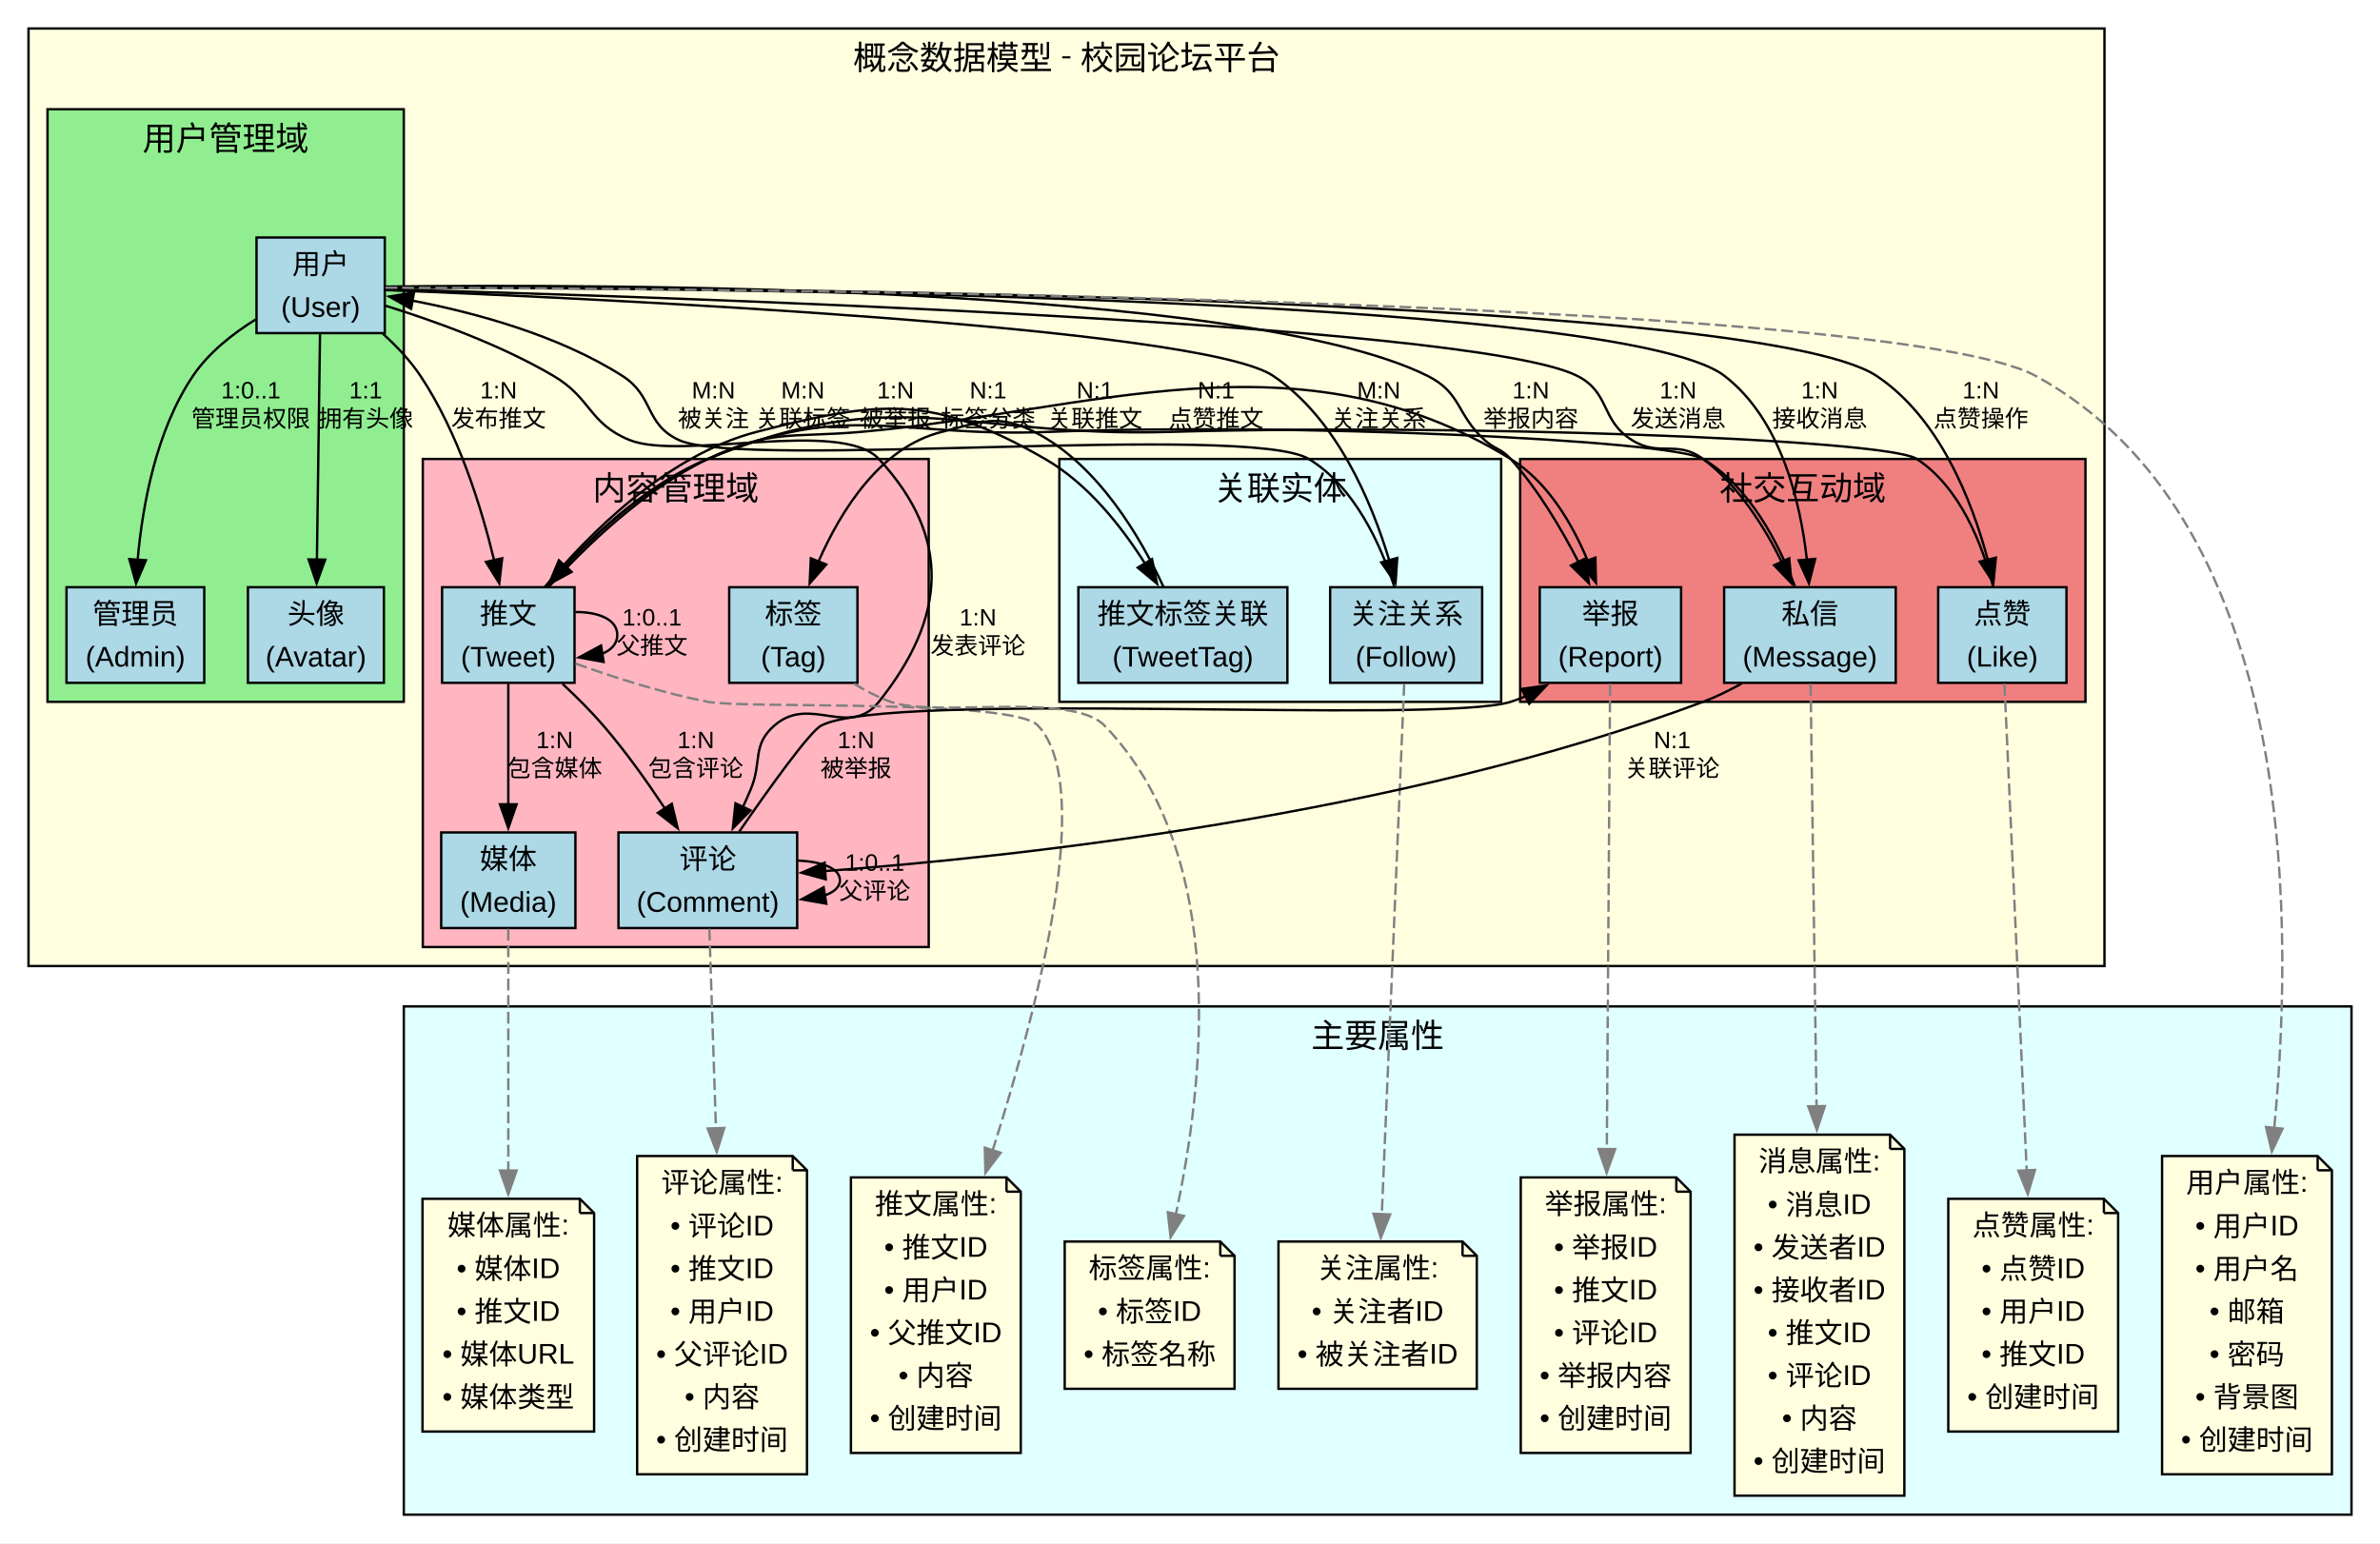
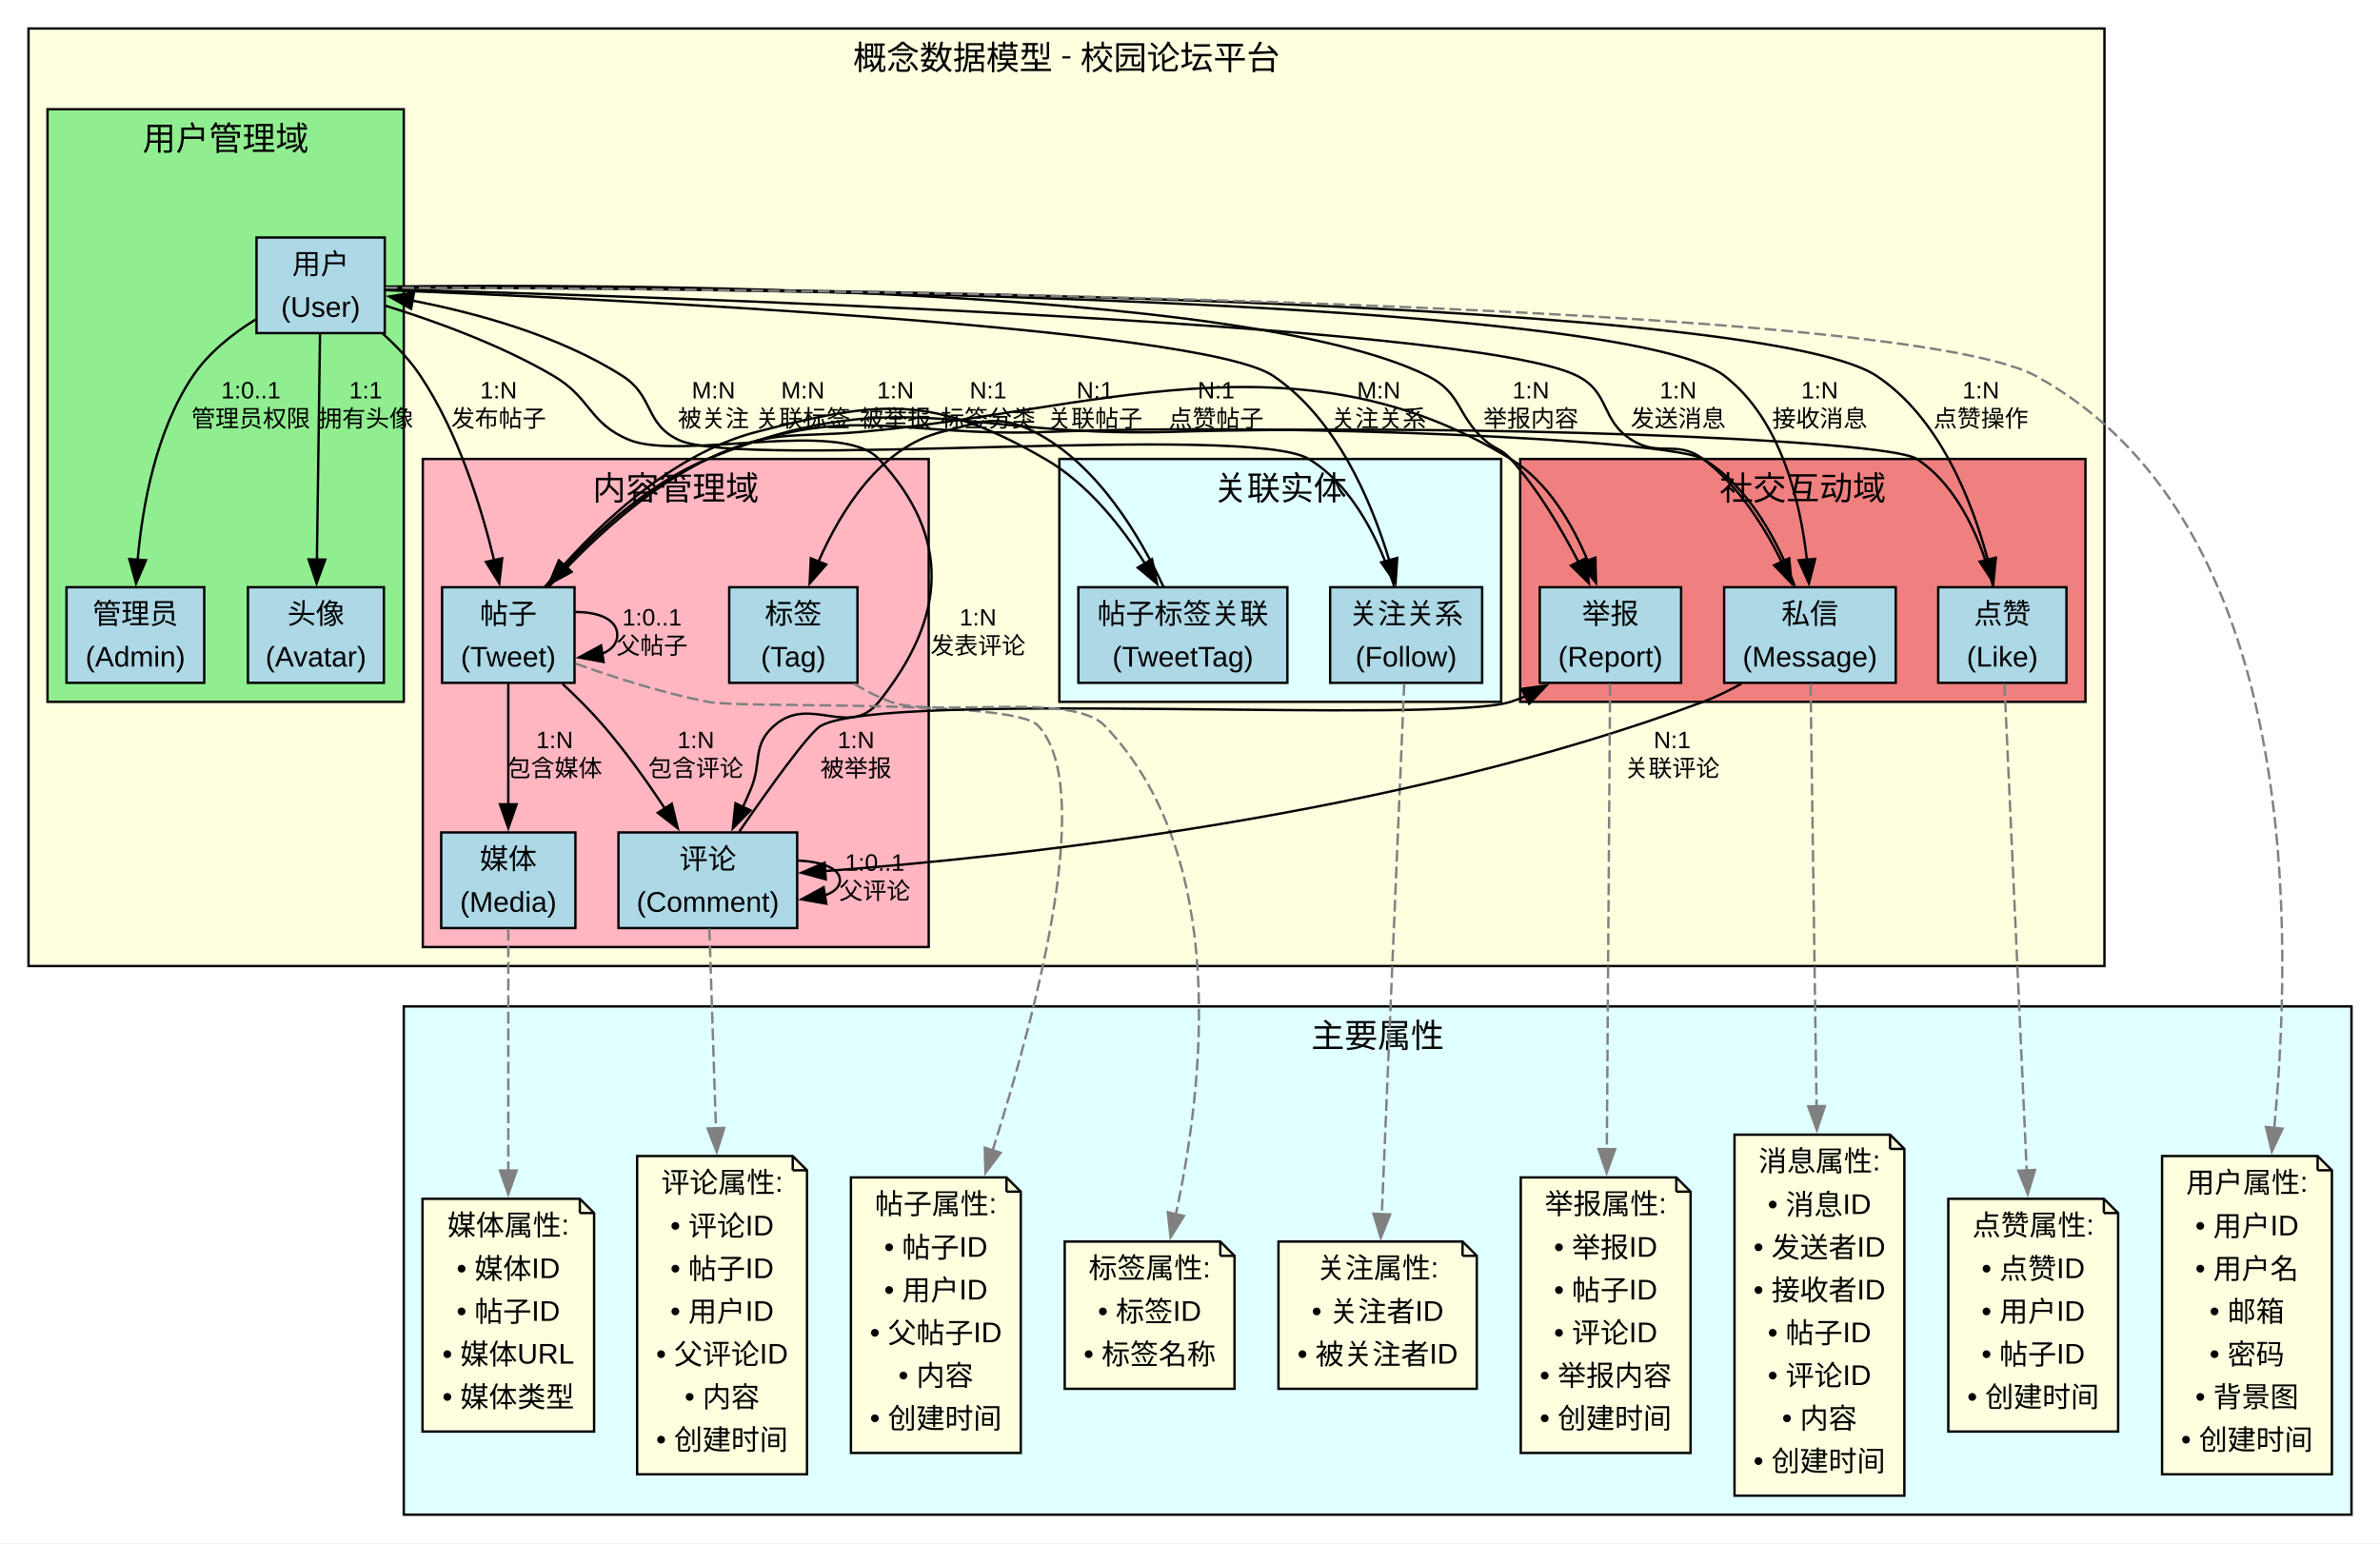
<svg xmlns="http://www.w3.org/2000/svg" width="1002pt" height="650pt" viewBox="0.00 0.00 1002.00 650.00">
  <g id="graph0" class="graph" transform="scale(1 1) rotate(0) translate(4 645.75)">
    <polygon fill="white" stroke="none" points="-4,4 -4,-645.75 998,-645.75 998,4 -4,4" />
    <g id="clust1" class="cluster">
      <polygon fill="lightyellow" stroke="black" points="8,-239 8,-633.75 882,-633.75 882,-239 8,-239" />
      <text xml:space="preserve" text-anchor="middle" x="445" y="-616.45" font-family="Times,serif" font-size="14.00">概念数据模型 - 校园论坛平台</text>
    </g>
    <g id="clust2" class="cluster">
      <polygon fill="lightgreen" stroke="black" points="16,-350.25 16,-599.75 166,-599.75 166,-350.25 16,-350.25" />
      <text xml:space="preserve" text-anchor="middle" x="91" y="-582.45" font-family="Times,serif" font-size="14.00">用户管理域</text>
    </g>
    <g id="clust3" class="cluster">
      <polygon fill="lightpink" stroke="black" points="174,-247 174,-452.5 387,-452.5 387,-247 174,-247" />
      <text xml:space="preserve" text-anchor="middle" x="280.5" y="-435.2" font-family="Times,serif" font-size="14.00">内容管理域</text>
    </g>
    <g id="clust4" class="cluster">
      <polygon fill="lightcyan" stroke="black" points="442,-350.25 442,-452.5 628,-452.5 628,-350.25 442,-350.25" />
      <text xml:space="preserve" text-anchor="middle" x="535" y="-435.2" font-family="Times,serif" font-size="14.00">关联实体</text>
    </g>
    <g id="clust5" class="cluster">
      <polygon fill="lightcoral" stroke="black" points="636,-350.25 636,-452.5 874,-452.5 874,-350.25 636,-350.25" />
      <text xml:space="preserve" text-anchor="middle" x="755" y="-435.2" font-family="Times,serif" font-size="14.00">社交互动域</text>
    </g>
    <g id="clust6" class="cluster">
      <polygon fill="lightcyan" stroke="black" points="166,-8 166,-222 986,-222 986,-8 166,-8" />
      <text xml:space="preserve" text-anchor="middle" x="576" y="-204.7" font-family="Times,serif" font-size="14.00">主要属性</text>
    </g>
    <g id="node1" class="node">
      <polygon fill="lightblue" stroke="black" points="158,-545.75 104,-545.75 104,-505.5 158,-505.5 158,-545.75" />
      <text xml:space="preserve" text-anchor="middle" x="131" y="-530.35" font-family="Arial" font-size="12.00">用户</text>
      <text xml:space="preserve" text-anchor="middle" x="131" y="-512.35" font-family="Arial" font-size="12.00">(User)</text>
    </g>
    <g id="node2" class="node">
      <polygon fill="lightblue" stroke="black" points="157.62,-398.5 100.38,-398.5 100.38,-358.25 157.62,-358.25 157.62,-398.5" />
      <text xml:space="preserve" text-anchor="middle" x="129" y="-383.1" font-family="Arial" font-size="12.00">头像</text>
      <text xml:space="preserve" text-anchor="middle" x="129" y="-365.1" font-family="Arial" font-size="12.00">(Avatar)</text>
    </g>
    <g id="edge1" class="edge">
      <path fill="none" stroke="black" d="M130.73,-505.04C130.39,-480.64 129.82,-438.7 129.42,-410.04" />
      <polygon fill="black" stroke="black" points="132.92,-410.12 129.29,-400.17 125.92,-410.21 132.92,-410.12" />
      <text xml:space="preserve" text-anchor="middle" x="149.96" y="-478" font-family="Arial" font-size="10.00">1:1</text>
      <text xml:space="preserve" text-anchor="middle" x="149.96" y="-466" font-family="Arial" font-size="10.00">拥有头像</text>
    </g>
    <g id="node3" class="node">
      <polygon fill="lightblue" stroke="black" points="82,-398.5 24,-398.5 24,-358.25 82,-358.25 82,-398.5" />
      <text xml:space="preserve" text-anchor="middle" x="53" y="-383.1" font-family="Arial" font-size="12.00">管理员</text>
      <text xml:space="preserve" text-anchor="middle" x="53" y="-365.1" font-family="Arial" font-size="12.00">(Admin)</text>
    </g>
    <g id="edge2" class="edge">
      <path fill="none" stroke="black" d="M103.63,-511.24C93.95,-505.24 83.85,-497.28 77.25,-487.5 61.67,-464.41 55.96,-432.86 53.93,-409.8" />
      <polygon fill="black" stroke="black" points="57.45,-409.86 53.28,-400.11 50.46,-410.33 57.45,-409.86" />
      <text xml:space="preserve" text-anchor="middle" x="101.62" y="-478" font-family="Arial" font-size="10.00">1:0..1</text>
      <text xml:space="preserve" text-anchor="middle" x="101.62" y="-466" font-family="Arial" font-size="10.00">管理员权限</text>
    </g>
    <g id="node4" class="node">
      <polygon fill="lightblue" stroke="black" points="237.88,-398.5 182.12,-398.5 182.12,-358.25 237.88,-358.25 237.88,-398.5" />
-       <text xml:space="preserve" text-anchor="middle" x="210" y="-383.1" font-family="Arial" font-size="12.00">推文</text>
+       <text xml:space="preserve" text-anchor="middle" x="210" y="-383.1" font-family="Arial" font-size="12.00">帖子</text>
      <text xml:space="preserve" text-anchor="middle" x="210" y="-365.1" font-family="Arial" font-size="12.00">(Tweet)</text>
    </g>
    <g id="edge3" class="edge">
      <path fill="none" stroke="black" d="M157.13,-505.29C162.96,-500.03 168.68,-493.98 173,-487.5 188.85,-463.75 198.57,-432.53 204.05,-409.75" />
      <polygon fill="black" stroke="black" points="207.42,-410.69 206.2,-400.16 200.59,-409.15 207.42,-410.69" />
      <text xml:space="preserve" text-anchor="middle" x="205.9" y="-478" font-family="Arial" font-size="10.00">1:N</text>
-       <text xml:space="preserve" text-anchor="middle" x="205.9" y="-466" font-family="Arial" font-size="10.00">发布推文</text>
+       <text xml:space="preserve" text-anchor="middle" x="205.9" y="-466" font-family="Arial" font-size="10.00">发布帖子</text>
    </g>
    <g id="node5" class="node">
      <polygon fill="lightblue" stroke="black" points="331.62,-295.25 256.38,-295.25 256.38,-255 331.62,-255 331.62,-295.25" />
      <text xml:space="preserve" text-anchor="middle" x="294" y="-279.85" font-family="Arial" font-size="12.00">评论</text>
      <text xml:space="preserve" text-anchor="middle" x="294" y="-261.85" font-family="Arial" font-size="12.00">(Comment)</text>
    </g>
    <g id="edge4" class="edge">
      <path fill="none" stroke="black" d="M158.32,-517.02C178.62,-510.72 206.57,-500.69 229,-487.5 245.04,-478.07 243.78,-467.55 261,-460.5 282.66,-451.64 350.09,-469.66 366,-452.5 396.89,-419.17 394.35,-385.77 366,-350.25 353.49,-334.58 337.08,-353.47 322,-340.25 312.38,-331.81 317.02,-325.02 312,-313.25 310.96,-310.8 309.84,-308.29 308.69,-305.77" />
      <polygon fill="black" stroke="black" points="311.97,-304.53 304.53,-296.98 305.64,-307.52 311.97,-304.53" />
      <text xml:space="preserve" text-anchor="middle" x="407.73" y="-382.38" font-family="Arial" font-size="10.00">1:N</text>
      <text xml:space="preserve" text-anchor="middle" x="407.73" y="-370.38" font-family="Arial" font-size="10.00">发表评论</text>
    </g>
    <g id="node9" class="node">
      <polygon fill="lightblue" stroke="black" points="620,-398.5 556,-398.5 556,-358.25 620,-358.25 620,-398.5" />
      <text xml:space="preserve" text-anchor="middle" x="588" y="-383.1" font-family="Arial" font-size="12.00">关注关系</text>
      <text xml:space="preserve" text-anchor="middle" x="588" y="-365.1" font-family="Arial" font-size="12.00">(Follow)</text>
    </g>
    <g id="edge12" class="edge">
      <path fill="none" stroke="black" d="M158.23,-523.61C243.42,-520.21 501.08,-508.32 532,-487.5 558.61,-469.58 573.35,-434.91 580.94,-409.65" />
      <polygon fill="black" stroke="black" points="584.25,-410.82 583.54,-400.25 577.5,-408.96 584.25,-410.82" />
      <text xml:space="preserve" text-anchor="middle" x="576.46" y="-478" font-family="Arial" font-size="10.00">M:N</text>
      <text xml:space="preserve" text-anchor="middle" x="576.46" y="-466" font-family="Arial" font-size="10.00">关注关系</text>
    </g>
    <g id="node10" class="node">
      <polygon fill="lightblue" stroke="black" points="866,-398.5 812,-398.5 812,-358.25 866,-358.25 866,-398.5" />
      <text xml:space="preserve" text-anchor="middle" x="839" y="-383.1" font-family="Arial" font-size="12.00">点赞</text>
      <text xml:space="preserve" text-anchor="middle" x="839" y="-365.1" font-family="Arial" font-size="12.00">(Like)</text>
    </g>
    <g id="edge5" class="edge">
      <path fill="none" stroke="black" d="M158.21,-524.68C275.34,-524.72 733.09,-522.61 786,-487.5 812.44,-469.96 826.15,-435.22 832.94,-409.83" />
      <polygon fill="black" stroke="black" points="836.28,-410.94 835.24,-400.39 829.47,-409.28 836.28,-410.94" />
      <text xml:space="preserve" text-anchor="middle" x="829.97" y="-478" font-family="Arial" font-size="10.00">1:N</text>
      <text xml:space="preserve" text-anchor="middle" x="829.97" y="-466" font-family="Arial" font-size="10.00">点赞操作</text>
    </g>
    <g id="node11" class="node">
      <polygon fill="lightblue" stroke="black" points="794.12,-398.5 721.88,-398.5 721.88,-358.25 794.12,-358.25 794.12,-398.5" />
      <text xml:space="preserve" text-anchor="middle" x="758" y="-383.1" font-family="Arial" font-size="12.00">私信</text>
      <text xml:space="preserve" text-anchor="middle" x="758" y="-365.1" font-family="Arial" font-size="12.00">(Message)</text>
    </g>
    <g id="edge6" class="edge">
      <path fill="none" stroke="black" d="M158.49,-523.94C260.67,-521.21 615.06,-510.2 660,-487.5 674.07,-480.39 669.67,-468.91 683,-460.5 694.67,-453.14 701.93,-460.74 713,-452.5 727.72,-441.54 738.69,-424.21 746.11,-409.17" />
      <polygon fill="black" stroke="black" points="749.27,-410.67 750.26,-400.12 742.91,-407.76 749.27,-410.67" />
      <text xml:space="preserve" text-anchor="middle" x="702.5" y="-478" font-family="Arial" font-size="10.00">1:N</text>
      <text xml:space="preserve" text-anchor="middle" x="702.5" y="-466" font-family="Arial" font-size="10.00">发送消息</text>
    </g>
    <g id="edge15" class="edge">
      <path fill="none" stroke="black" d="M158.22,-524.68C268.32,-524.65 676.94,-522.19 722,-487.5 745.68,-469.27 753.95,-434.9 756.75,-409.79" />
      <polygon fill="black" stroke="black" points="760.21,-410.43 757.58,-400.16 753.23,-409.83 760.21,-410.43" />
      <text xml:space="preserve" text-anchor="middle" x="762.08" y="-478" font-family="Arial" font-size="10.00">1:N</text>
      <text xml:space="preserve" text-anchor="middle" x="762.08" y="-466" font-family="Arial" font-size="10.00">接收消息</text>
    </g>
    <g id="node12" class="node">
      <polygon fill="lightblue" stroke="black" points="703.75,-398.5 644.25,-398.5 644.25,-358.25 703.75,-358.25 703.75,-398.5" />
      <text xml:space="preserve" text-anchor="middle" x="674" y="-383.1" font-family="Arial" font-size="12.00">举报</text>
      <text xml:space="preserve" text-anchor="middle" x="674" y="-365.1" font-family="Arial" font-size="12.00">(Report)</text>
    </g>
    <g id="edge7" class="edge">
      <path fill="none" stroke="black" d="M158.24,-525.08C245.85,-526.14 519.26,-526.19 597,-487.5 611.37,-480.35 609.11,-471.28 621,-460.5 625.48,-456.44 627.96,-457 632,-452.5 643.54,-439.65 653.36,-423.12 660.59,-409.03" />
      <polygon fill="black" stroke="black" points="663.67,-410.71 664.94,-400.19 657.39,-407.62 663.67,-410.71" />
      <text xml:space="preserve" text-anchor="middle" x="640.5" y="-478" font-family="Arial" font-size="10.00">1:N</text>
      <text xml:space="preserve" text-anchor="middle" x="640.5" y="-466" font-family="Arial" font-size="10.00">举报内容</text>
    </g>
    <g id="node13" class="node">
      <polygon fill="lightyellow" stroke="black" points="971.75,-159 906.25,-159 906.25,-25 977.75,-25 977.75,-153 971.75,-159" />
      <polyline fill="none" stroke="black" points="971.75,-159 971.75,-153" />
      <polyline fill="none" stroke="black" points="977.75,-153 971.75,-153" />
      <text xml:space="preserve" text-anchor="middle" x="942" y="-143.6" font-family="Arial" font-size="12.00">用户属性:</text>
      <text xml:space="preserve" text-anchor="middle" x="942" y="-125.6" font-family="Arial" font-size="12.00">• 用户ID</text>
      <text xml:space="preserve" text-anchor="middle" x="942" y="-107.6" font-family="Arial" font-size="12.00">• 用户名</text>
      <text xml:space="preserve" text-anchor="middle" x="942" y="-89.6" font-family="Arial" font-size="12.00">• 邮箱</text>
      <text xml:space="preserve" text-anchor="middle" x="942" y="-71.6" font-family="Arial" font-size="12.00">• 密码</text>
      <text xml:space="preserve" text-anchor="middle" x="942" y="-53.6" font-family="Arial" font-size="12.00">• 背景图</text>
      <text xml:space="preserve" text-anchor="middle" x="942" y="-35.6" font-family="Arial" font-size="12.00">• 创建时间</text>
    </g>
    <g id="edge22" class="edge">
      <path fill="none" stroke="gray" stroke-dasharray="5,2" d="M158.3,-524.61C282.54,-524.38 791.21,-521.33 853,-487.5 960.07,-428.87 962.76,-267.91 953.46,-170.66" />
      <polygon fill="gray" stroke="gray" points="956.96,-170.52 952.46,-160.93 950,-171.23 956.96,-170.52" />
    </g>
    <g id="edge17" class="edge">
      <path fill="none" stroke="black" d="M238.22,-388.05C247.99,-388.15 255.88,-384.93 255.88,-378.38 255.88,-374.69 253.38,-372.05 249.46,-370.47" />
      <polygon fill="black" stroke="black" points="250.14,-367.04 239.72,-368.93 249.05,-373.95 250.14,-367.04" />
      <text xml:space="preserve" text-anchor="middle" x="270.5" y="-382.38" font-family="Arial" font-size="10.00">1:0..1</text>
-       <text xml:space="preserve" text-anchor="middle" x="270.5" y="-370.38" font-family="Arial" font-size="10.00">父推文</text>
+       <text xml:space="preserve" text-anchor="middle" x="270.5" y="-370.38" font-family="Arial" font-size="10.00">父帖子</text>
    </g>
    <g id="edge8" class="edge">
      <path fill="none" stroke="black" d="M232.86,-357.78C238.71,-352.34 244.8,-346.28 250,-340.25 259.35,-329.42 268.49,-316.57 276.01,-305.23" />
      <polygon fill="black" stroke="black" points="278.83,-307.3 281.33,-297 272.96,-303.5 278.83,-307.3" />
      <text xml:space="preserve" text-anchor="middle" x="288.96" y="-330.75" font-family="Arial" font-size="10.00">1:N</text>
      <text xml:space="preserve" text-anchor="middle" x="288.96" y="-318.75" font-family="Arial" font-size="10.00">包含评论</text>
    </g>
    <g id="node6" class="node">
      <polygon fill="lightblue" stroke="black" points="238.25,-295.25 181.75,-295.25 181.75,-255 238.25,-255 238.25,-295.25" />
      <text xml:space="preserve" text-anchor="middle" x="210" y="-279.85" font-family="Arial" font-size="12.00">媒体</text>
      <text xml:space="preserve" text-anchor="middle" x="210" y="-261.85" font-family="Arial" font-size="12.00">(Media)</text>
    </g>
    <g id="edge9" class="edge">
      <path fill="none" stroke="black" d="M210,-357.85C210,-343.43 210,-323.5 210,-306.93" />
      <polygon fill="black" stroke="black" points="213.5,-307.1 210,-297.1 206.5,-307.1 213.5,-307.1" />
      <text xml:space="preserve" text-anchor="middle" x="229.5" y="-330.75" font-family="Arial" font-size="10.00">1:N</text>
      <text xml:space="preserve" text-anchor="middle" x="229.5" y="-318.75" font-family="Arial" font-size="10.00">包含媒体</text>
    </g>
    <g id="node8" class="node">
      <polygon fill="lightblue" stroke="black" points="538,-398.5 450,-398.5 450,-358.25 538,-358.25 538,-398.5" />
-       <text xml:space="preserve" text-anchor="middle" x="494" y="-383.1" font-family="Arial" font-size="12.00">推文标签关联</text>
+       <text xml:space="preserve" text-anchor="middle" x="494" y="-383.1" font-family="Arial" font-size="12.00">帖子标签关联</text>
      <text xml:space="preserve" text-anchor="middle" x="494" y="-365.1" font-family="Arial" font-size="12.00">(TweetTag)</text>
    </g>
    <g id="edge10" class="edge">
      <path fill="none" stroke="black" d="M225.37,-398.63C243.68,-420.67 276.6,-454.07 314.5,-463.9 367,-477.51 388.99,-479.55 436,-452.5 453.78,-442.27 468.06,-424.26 478.01,-408.55" />
      <polygon fill="black" stroke="black" points="481.01,-410.34 483.14,-399.96 475,-406.75 481.01,-410.34" />
      <text xml:space="preserve" text-anchor="middle" x="334" y="-478" font-family="Arial" font-size="10.00">M:N</text>
      <text xml:space="preserve" text-anchor="middle" x="334" y="-466" font-family="Arial" font-size="10.00">关联标签</text>
    </g>
    <g id="edge18" class="edge">
      <path fill="none" stroke="black" d="M227.14,-398.78C242.75,-415.94 267.37,-439.66 294,-452.5 320.17,-465.12 329.43,-461.35 358.38,-463.9 454.87,-472.37 542.34,-507.59 632,-452.5 647.67,-442.87 658.02,-425.12 664.53,-409.4" />
      <polygon fill="black" stroke="black" points="667.68,-410.97 667.91,-400.38 661.12,-408.52 667.68,-410.97" />
      <text xml:space="preserve" text-anchor="middle" x="373" y="-478" font-family="Arial" font-size="10.00">1:N</text>
      <text xml:space="preserve" text-anchor="middle" x="373" y="-466" font-family="Arial" font-size="10.00">被举报</text>
    </g>
    <g id="node14" class="node">
      <polygon fill="lightyellow" stroke="black" points="419.75,-150 354.25,-150 354.25,-34 425.75,-34 425.75,-144 419.75,-150" />
      <polyline fill="none" stroke="black" points="419.75,-150 419.75,-144" />
      <polyline fill="none" stroke="black" points="425.75,-144 419.75,-144" />
-       <text xml:space="preserve" text-anchor="middle" x="390" y="-134.6" font-family="Arial" font-size="12.00">推文属性:</text>
-       <text xml:space="preserve" text-anchor="middle" x="390" y="-116.6" font-family="Arial" font-size="12.00">• 推文ID</text>
+       <text xml:space="preserve" text-anchor="middle" x="390" y="-134.6" font-family="Arial" font-size="12.00">帖子属性:</text>
+       <text xml:space="preserve" text-anchor="middle" x="390" y="-116.6" font-family="Arial" font-size="12.00">• 帖子ID</text>
      <text xml:space="preserve" text-anchor="middle" x="390" y="-98.6" font-family="Arial" font-size="12.00">• 用户ID</text>
-       <text xml:space="preserve" text-anchor="middle" x="390" y="-80.6" font-family="Arial" font-size="12.00">• 父推文ID</text>
+       <text xml:space="preserve" text-anchor="middle" x="390" y="-80.6" font-family="Arial" font-size="12.00">• 父帖子ID</text>
      <text xml:space="preserve" text-anchor="middle" x="390" y="-62.6" font-family="Arial" font-size="12.00">• 内容</text>
      <text xml:space="preserve" text-anchor="middle" x="390" y="-44.6" font-family="Arial" font-size="12.00">• 创建时间</text>
    </g>
    <g id="edge23" class="edge">
      <path fill="none" stroke="gray" stroke-dasharray="5,2" d="M238.32,-366.35C254.4,-360.56 275.05,-353.94 294,-350.25 309.2,-347.29 422.45,-351.59 433,-340.25 456.64,-314.85 434.21,-225.34 413.9,-161.33" />
      <polygon fill="gray" stroke="gray" points="417.27,-160.37 410.87,-151.93 410.61,-162.52 417.27,-160.37" />
    </g>
    <g id="edge16" class="edge">
      <path fill="none" stroke="black" d="M331.96,-283.42C342.01,-282.94 349.62,-280.18 349.62,-275.12 349.62,-272.2 347.08,-270.05 342.99,-268.65" />
      <polygon fill="black" stroke="black" points="343.89,-265.26 333.45,-267.08 342.75,-272.16 343.89,-265.26" />
      <text xml:space="preserve" text-anchor="middle" x="364.25" y="-279.12" font-family="Arial" font-size="10.00">1:0..1</text>
      <text xml:space="preserve" text-anchor="middle" x="364.25" y="-267.12" font-family="Arial" font-size="10.00">父评论</text>
    </g>
    <g id="edge19" class="edge">
      <path fill="none" stroke="black" d="M307.27,-295.66C319.63,-313.57 336.86,-337.69 341.75,-340.25 370.33,-355.23 601.21,-340.59 632,-350.25 634.11,-350.91 636.22,-351.71 638.3,-352.61" />
      <polygon fill="black" stroke="black" points="636.59,-355.67 647.08,-357.14 639.8,-349.45 636.59,-355.67" />
      <text xml:space="preserve" text-anchor="middle" x="356.38" y="-330.75" font-family="Arial" font-size="10.00">1:N</text>
      <text xml:space="preserve" text-anchor="middle" x="356.38" y="-318.75" font-family="Arial" font-size="10.00">被举报</text>
    </g>
    <g id="node15" class="node">
      <polygon fill="lightyellow" stroke="black" points="329.75,-159 264.25,-159 264.25,-25 335.75,-25 335.75,-153 329.75,-159" />
      <polyline fill="none" stroke="black" points="329.75,-159 329.75,-153" />
      <polyline fill="none" stroke="black" points="335.75,-153 329.75,-153" />
      <text xml:space="preserve" text-anchor="middle" x="300" y="-143.6" font-family="Arial" font-size="12.00">评论属性:</text>
      <text xml:space="preserve" text-anchor="middle" x="300" y="-125.6" font-family="Arial" font-size="12.00">• 评论ID</text>
-       <text xml:space="preserve" text-anchor="middle" x="300" y="-107.6" font-family="Arial" font-size="12.00">• 推文ID</text>
+       <text xml:space="preserve" text-anchor="middle" x="300" y="-107.6" font-family="Arial" font-size="12.00">• 帖子ID</text>
      <text xml:space="preserve" text-anchor="middle" x="300" y="-89.6" font-family="Arial" font-size="12.00">• 用户ID</text>
      <text xml:space="preserve" text-anchor="middle" x="300" y="-71.6" font-family="Arial" font-size="12.00">• 父评论ID</text>
      <text xml:space="preserve" text-anchor="middle" x="300" y="-53.6" font-family="Arial" font-size="12.00">• 内容</text>
      <text xml:space="preserve" text-anchor="middle" x="300" y="-35.6" font-family="Arial" font-size="12.00">• 创建时间</text>
    </g>
    <g id="edge24" class="edge">
      <path fill="none" stroke="gray" stroke-dasharray="5,2" d="M294.64,-254.74C295.31,-234.5 296.41,-201.45 297.43,-170.49" />
      <polygon fill="gray" stroke="gray" points="300.92,-170.82 297.76,-160.71 293.93,-170.59 300.92,-170.82" />
    </g>
    <g id="node16" class="node">
      <polygon fill="lightyellow" stroke="black" points="240.12,-141 173.88,-141 173.88,-43 246.12,-43 246.12,-135 240.12,-141" />
      <polyline fill="none" stroke="black" points="240.12,-141 240.12,-135" />
      <polyline fill="none" stroke="black" points="246.12,-135 240.12,-135" />
      <text xml:space="preserve" text-anchor="middle" x="210" y="-125.6" font-family="Arial" font-size="12.00">媒体属性:</text>
      <text xml:space="preserve" text-anchor="middle" x="210" y="-107.6" font-family="Arial" font-size="12.00">• 媒体ID</text>
-       <text xml:space="preserve" text-anchor="middle" x="210" y="-89.6" font-family="Arial" font-size="12.00">• 推文ID</text>
+       <text xml:space="preserve" text-anchor="middle" x="210" y="-89.6" font-family="Arial" font-size="12.00">• 帖子ID</text>
      <text xml:space="preserve" text-anchor="middle" x="210" y="-71.6" font-family="Arial" font-size="12.00">• 媒体URL</text>
      <text xml:space="preserve" text-anchor="middle" x="210" y="-53.6" font-family="Arial" font-size="12.00">• 媒体类型</text>
    </g>
    <g id="edge25" class="edge">
      <path fill="none" stroke="gray" stroke-dasharray="5,2" d="M210,-254.74C210,-230.53 210,-187.99 210,-152.61" />
      <polygon fill="gray" stroke="gray" points="213.5,-152.92 210,-142.92 206.5,-152.92 213.5,-152.92" />
    </g>
    <g id="node7" class="node">
      <polygon fill="lightblue" stroke="black" points="357,-398.5 303,-398.5 303,-358.25 357,-358.25 357,-398.5" />
      <text xml:space="preserve" text-anchor="middle" x="330" y="-383.1" font-family="Arial" font-size="12.00">标签</text>
      <text xml:space="preserve" text-anchor="middle" x="330" y="-365.1" font-family="Arial" font-size="12.00">(Tag)</text>
    </g>
    <g id="node17" class="node">
      <polygon fill="lightyellow" stroke="black" points="509.75,-123 444.25,-123 444.25,-61 515.75,-61 515.75,-117 509.75,-123" />
      <polyline fill="none" stroke="black" points="509.75,-123 509.75,-117" />
      <polyline fill="none" stroke="black" points="515.75,-117 509.75,-117" />
      <text xml:space="preserve" text-anchor="middle" x="480" y="-107.6" font-family="Arial" font-size="12.00">标签属性:</text>
      <text xml:space="preserve" text-anchor="middle" x="480" y="-89.6" font-family="Arial" font-size="12.00">• 标签ID</text>
      <text xml:space="preserve" text-anchor="middle" x="480" y="-71.6" font-family="Arial" font-size="12.00">• 标签名称</text>
    </g>
    <g id="edge26" class="edge">
      <path fill="none" stroke="gray" stroke-dasharray="5,2" d="M355.48,-357.9C360.41,-354.9 365.7,-352.17 371,-350.25 389.92,-343.4 447.01,-354.72 461,-340.25 513.66,-285.77 502.9,-189.35 491.02,-134.4" />
      <polygon fill="gray" stroke="gray" points="494.47,-133.78 488.83,-124.81 487.65,-135.34 494.47,-133.78" />
    </g>
    <g id="edge11" class="edge">
      <path fill="none" stroke="black" d="M485.83,-398.66C476.26,-419.36 458.23,-450.32 431.5,-463.9 416.04,-471.74 409.32,-468.08 392.5,-463.9 366.7,-457.48 350.11,-431.04 340.55,-409.23" />
      <polygon fill="black" stroke="black" points="343.85,-408.06 336.87,-400.1 337.36,-410.68 343.85,-408.06" />
      <text xml:space="preserve" text-anchor="middle" x="412" y="-478" font-family="Arial" font-size="10.00">N:1</text>
      <text xml:space="preserve" text-anchor="middle" x="412" y="-466" font-family="Arial" font-size="10.00">标签分类</text>
    </g>
    <g id="edge13" class="edge">
      <path fill="none" stroke="black" d="M583.01,-398.74C577.39,-416.15 566.42,-440.73 547,-452.5 521.79,-467.79 308.43,-447.95 281.75,-460.5 267.29,-467.3 271.48,-478.92 258,-487.5 231.08,-504.64 195.97,-514.11 169.49,-519.19" />
      <polygon fill="black" stroke="black" points="169.08,-515.71 159.85,-520.9 170.31,-522.6 169.08,-515.71" />
      <text xml:space="preserve" text-anchor="middle" x="296.38" y="-478" font-family="Arial" font-size="10.00">M:N</text>
      <text xml:space="preserve" text-anchor="middle" x="296.38" y="-466" font-family="Arial" font-size="10.00">被关注</text>
    </g>
    <g id="node18" class="node">
      <polygon fill="lightyellow" stroke="black" points="611.75,-123 534.25,-123 534.25,-61 617.75,-61 617.75,-117 611.75,-123" />
      <polyline fill="none" stroke="black" points="611.75,-123 611.75,-117" />
      <polyline fill="none" stroke="black" points="617.75,-117 611.75,-117" />
      <text xml:space="preserve" text-anchor="middle" x="576" y="-107.6" font-family="Arial" font-size="12.00">关注属性:</text>
      <text xml:space="preserve" text-anchor="middle" x="576" y="-89.6" font-family="Arial" font-size="12.00">• 关注者ID</text>
      <text xml:space="preserve" text-anchor="middle" x="576" y="-71.6" font-family="Arial" font-size="12.00">• 被关注者ID</text>
    </g>
    <g id="edge27" class="edge">
      <path fill="none" stroke="gray" stroke-dasharray="5,2" d="M587.18,-357.83C585.24,-311.97 580.37,-196.66 577.75,-134.4" />
      <polygon fill="gray" stroke="gray" points="581.25,-134.41 577.33,-124.57 574.26,-134.71 581.25,-134.41" />
    </g>
    <g id="edge14" class="edge">
      <path fill="none" stroke="black" d="M835.1,-398.89C830.59,-416.37 821.31,-440.5 803,-452.5 789.92,-461.07 606.79,-467.36 488.5,-463.9 401.94,-461.36 374.06,-485.48 294,-452.5 270.42,-442.78 248.95,-423.57 233.62,-407.14" />
      <polygon fill="black" stroke="black" points="236.49,-405.09 227.2,-399.99 231.28,-409.77 236.49,-405.09" />
      <text xml:space="preserve" text-anchor="middle" x="508" y="-478" font-family="Arial" font-size="10.00">N:1</text>
-       <text xml:space="preserve" text-anchor="middle" x="508" y="-466" font-family="Arial" font-size="10.00">点赞推文</text>
+       <text xml:space="preserve" text-anchor="middle" x="508" y="-466" font-family="Arial" font-size="10.00">点赞帖子</text>
    </g>
    <g id="node19" class="node">
      <polygon fill="lightyellow" stroke="black" points="881.75,-141 816.25,-141 816.25,-43 887.75,-43 887.75,-135 881.75,-141" />
      <polyline fill="none" stroke="black" points="881.75,-141 881.75,-135" />
      <polyline fill="none" stroke="black" points="887.75,-135 881.75,-135" />
      <text xml:space="preserve" text-anchor="middle" x="852" y="-125.6" font-family="Arial" font-size="12.00">点赞属性:</text>
      <text xml:space="preserve" text-anchor="middle" x="852" y="-107.6" font-family="Arial" font-size="12.00">• 点赞ID</text>
      <text xml:space="preserve" text-anchor="middle" x="852" y="-89.6" font-family="Arial" font-size="12.00">• 用户ID</text>
-       <text xml:space="preserve" text-anchor="middle" x="852" y="-71.6" font-family="Arial" font-size="12.00">• 推文ID</text>
+       <text xml:space="preserve" text-anchor="middle" x="852" y="-71.6" font-family="Arial" font-size="12.00">• 帖子ID</text>
      <text xml:space="preserve" text-anchor="middle" x="852" y="-53.6" font-family="Arial" font-size="12.00">• 创建时间</text>
    </g>
    <g id="edge28" class="edge">
      <path fill="none" stroke="gray" stroke-dasharray="5,2" d="M839.89,-357.83C841.8,-316.16 846.32,-217.15 849.27,-152.7" />
      <polygon fill="gray" stroke="gray" points="852.75,-153.14 849.71,-142.99 845.76,-152.82 852.75,-153.14" />
    </g>
    <g id="edge20" class="edge">
      <path fill="none" stroke="black" d="M751.62,-399C745,-416.55 732.8,-440.72 713,-452.5 699.4,-460.59 537.7,-467.87 437.5,-463.9 373.57,-461.36 352.9,-477.48 294,-452.5 270.52,-442.54 249.05,-423.33 233.7,-406.97" />
      <polygon fill="black" stroke="black" points="236.57,-404.92 227.26,-399.85 231.38,-409.62 236.57,-404.92" />
      <text xml:space="preserve" text-anchor="middle" x="457" y="-478" font-family="Arial" font-size="10.00">N:1</text>
-       <text xml:space="preserve" text-anchor="middle" x="457" y="-466" font-family="Arial" font-size="10.00">关联推文</text>
+       <text xml:space="preserve" text-anchor="middle" x="457" y="-466" font-family="Arial" font-size="10.00">关联帖子</text>
    </g>
    <g id="edge21" class="edge">
      <path fill="none" stroke="black" d="M729.26,-357.95C724.01,-355.02 718.47,-352.3 713,-350.25 584.94,-302.23 422.95,-284.89 343.1,-278.98" />
      <polygon fill="black" stroke="black" points="343.65,-275.51 333.43,-278.29 343.16,-282.49 343.65,-275.51" />
      <text xml:space="preserve" text-anchor="middle" x="699.99" y="-330.75" font-family="Arial" font-size="10.00">N:1</text>
      <text xml:space="preserve" text-anchor="middle" x="699.99" y="-318.75" font-family="Arial" font-size="10.00">关联评论</text>
    </g>
    <g id="node20" class="node">
      <polygon fill="lightyellow" stroke="black" points="791.75,-168 726.25,-168 726.25,-16 797.75,-16 797.75,-162 791.75,-168" />
      <polyline fill="none" stroke="black" points="791.75,-168 791.75,-162" />
      <polyline fill="none" stroke="black" points="797.75,-162 791.75,-162" />
      <text xml:space="preserve" text-anchor="middle" x="762" y="-152.6" font-family="Arial" font-size="12.00">消息属性:</text>
      <text xml:space="preserve" text-anchor="middle" x="762" y="-134.6" font-family="Arial" font-size="12.00">• 消息ID</text>
      <text xml:space="preserve" text-anchor="middle" x="762" y="-116.6" font-family="Arial" font-size="12.00">• 发送者ID</text>
      <text xml:space="preserve" text-anchor="middle" x="762" y="-98.6" font-family="Arial" font-size="12.00">• 接收者ID</text>
-       <text xml:space="preserve" text-anchor="middle" x="762" y="-80.6" font-family="Arial" font-size="12.00">• 推文ID</text>
+       <text xml:space="preserve" text-anchor="middle" x="762" y="-80.6" font-family="Arial" font-size="12.00">• 帖子ID</text>
      <text xml:space="preserve" text-anchor="middle" x="762" y="-62.6" font-family="Arial" font-size="12.00">• 评论ID</text>
      <text xml:space="preserve" text-anchor="middle" x="762" y="-44.6" font-family="Arial" font-size="12.00">• 内容</text>
      <text xml:space="preserve" text-anchor="middle" x="762" y="-26.6" font-family="Arial" font-size="12.00">• 创建时间</text>
    </g>
    <g id="edge29" class="edge">
      <path fill="none" stroke="gray" stroke-dasharray="5,2" d="M758.27,-357.83C758.78,-321.68 759.9,-242.37 760.78,-179.92" />
      <polygon fill="gray" stroke="gray" points="764.28,-180.03 760.92,-169.98 757.28,-179.93 764.28,-180.03" />
    </g>
    <g id="node21" class="node">
      <polygon fill="lightyellow" stroke="black" points="701.75,-150 636.25,-150 636.25,-34 707.75,-34 707.75,-144 701.75,-150" />
      <polyline fill="none" stroke="black" points="701.75,-150 701.75,-144" />
      <polyline fill="none" stroke="black" points="707.75,-144 701.75,-144" />
      <text xml:space="preserve" text-anchor="middle" x="672" y="-134.6" font-family="Arial" font-size="12.00">举报属性:</text>
      <text xml:space="preserve" text-anchor="middle" x="672" y="-116.6" font-family="Arial" font-size="12.00">• 举报ID</text>
-       <text xml:space="preserve" text-anchor="middle" x="672" y="-98.6" font-family="Arial" font-size="12.00">• 推文ID</text>
+       <text xml:space="preserve" text-anchor="middle" x="672" y="-98.6" font-family="Arial" font-size="12.00">• 帖子ID</text>
      <text xml:space="preserve" text-anchor="middle" x="672" y="-80.6" font-family="Arial" font-size="12.00">• 评论ID</text>
      <text xml:space="preserve" text-anchor="middle" x="672" y="-62.6" font-family="Arial" font-size="12.00">• 举报内容</text>
      <text xml:space="preserve" text-anchor="middle" x="672" y="-44.6" font-family="Arial" font-size="12.00">• 创建时间</text>
    </g>
    <g id="edge30" class="edge">
      <path fill="none" stroke="gray" stroke-dasharray="5,2" d="M673.86,-357.83C673.58,-318.05 672.94,-226.03 672.48,-161.69" />
      <polygon fill="gray" stroke="gray" points="675.98,-161.91 672.41,-151.93 668.98,-161.96 675.98,-161.91" />
    </g>
  </g>
</svg>
